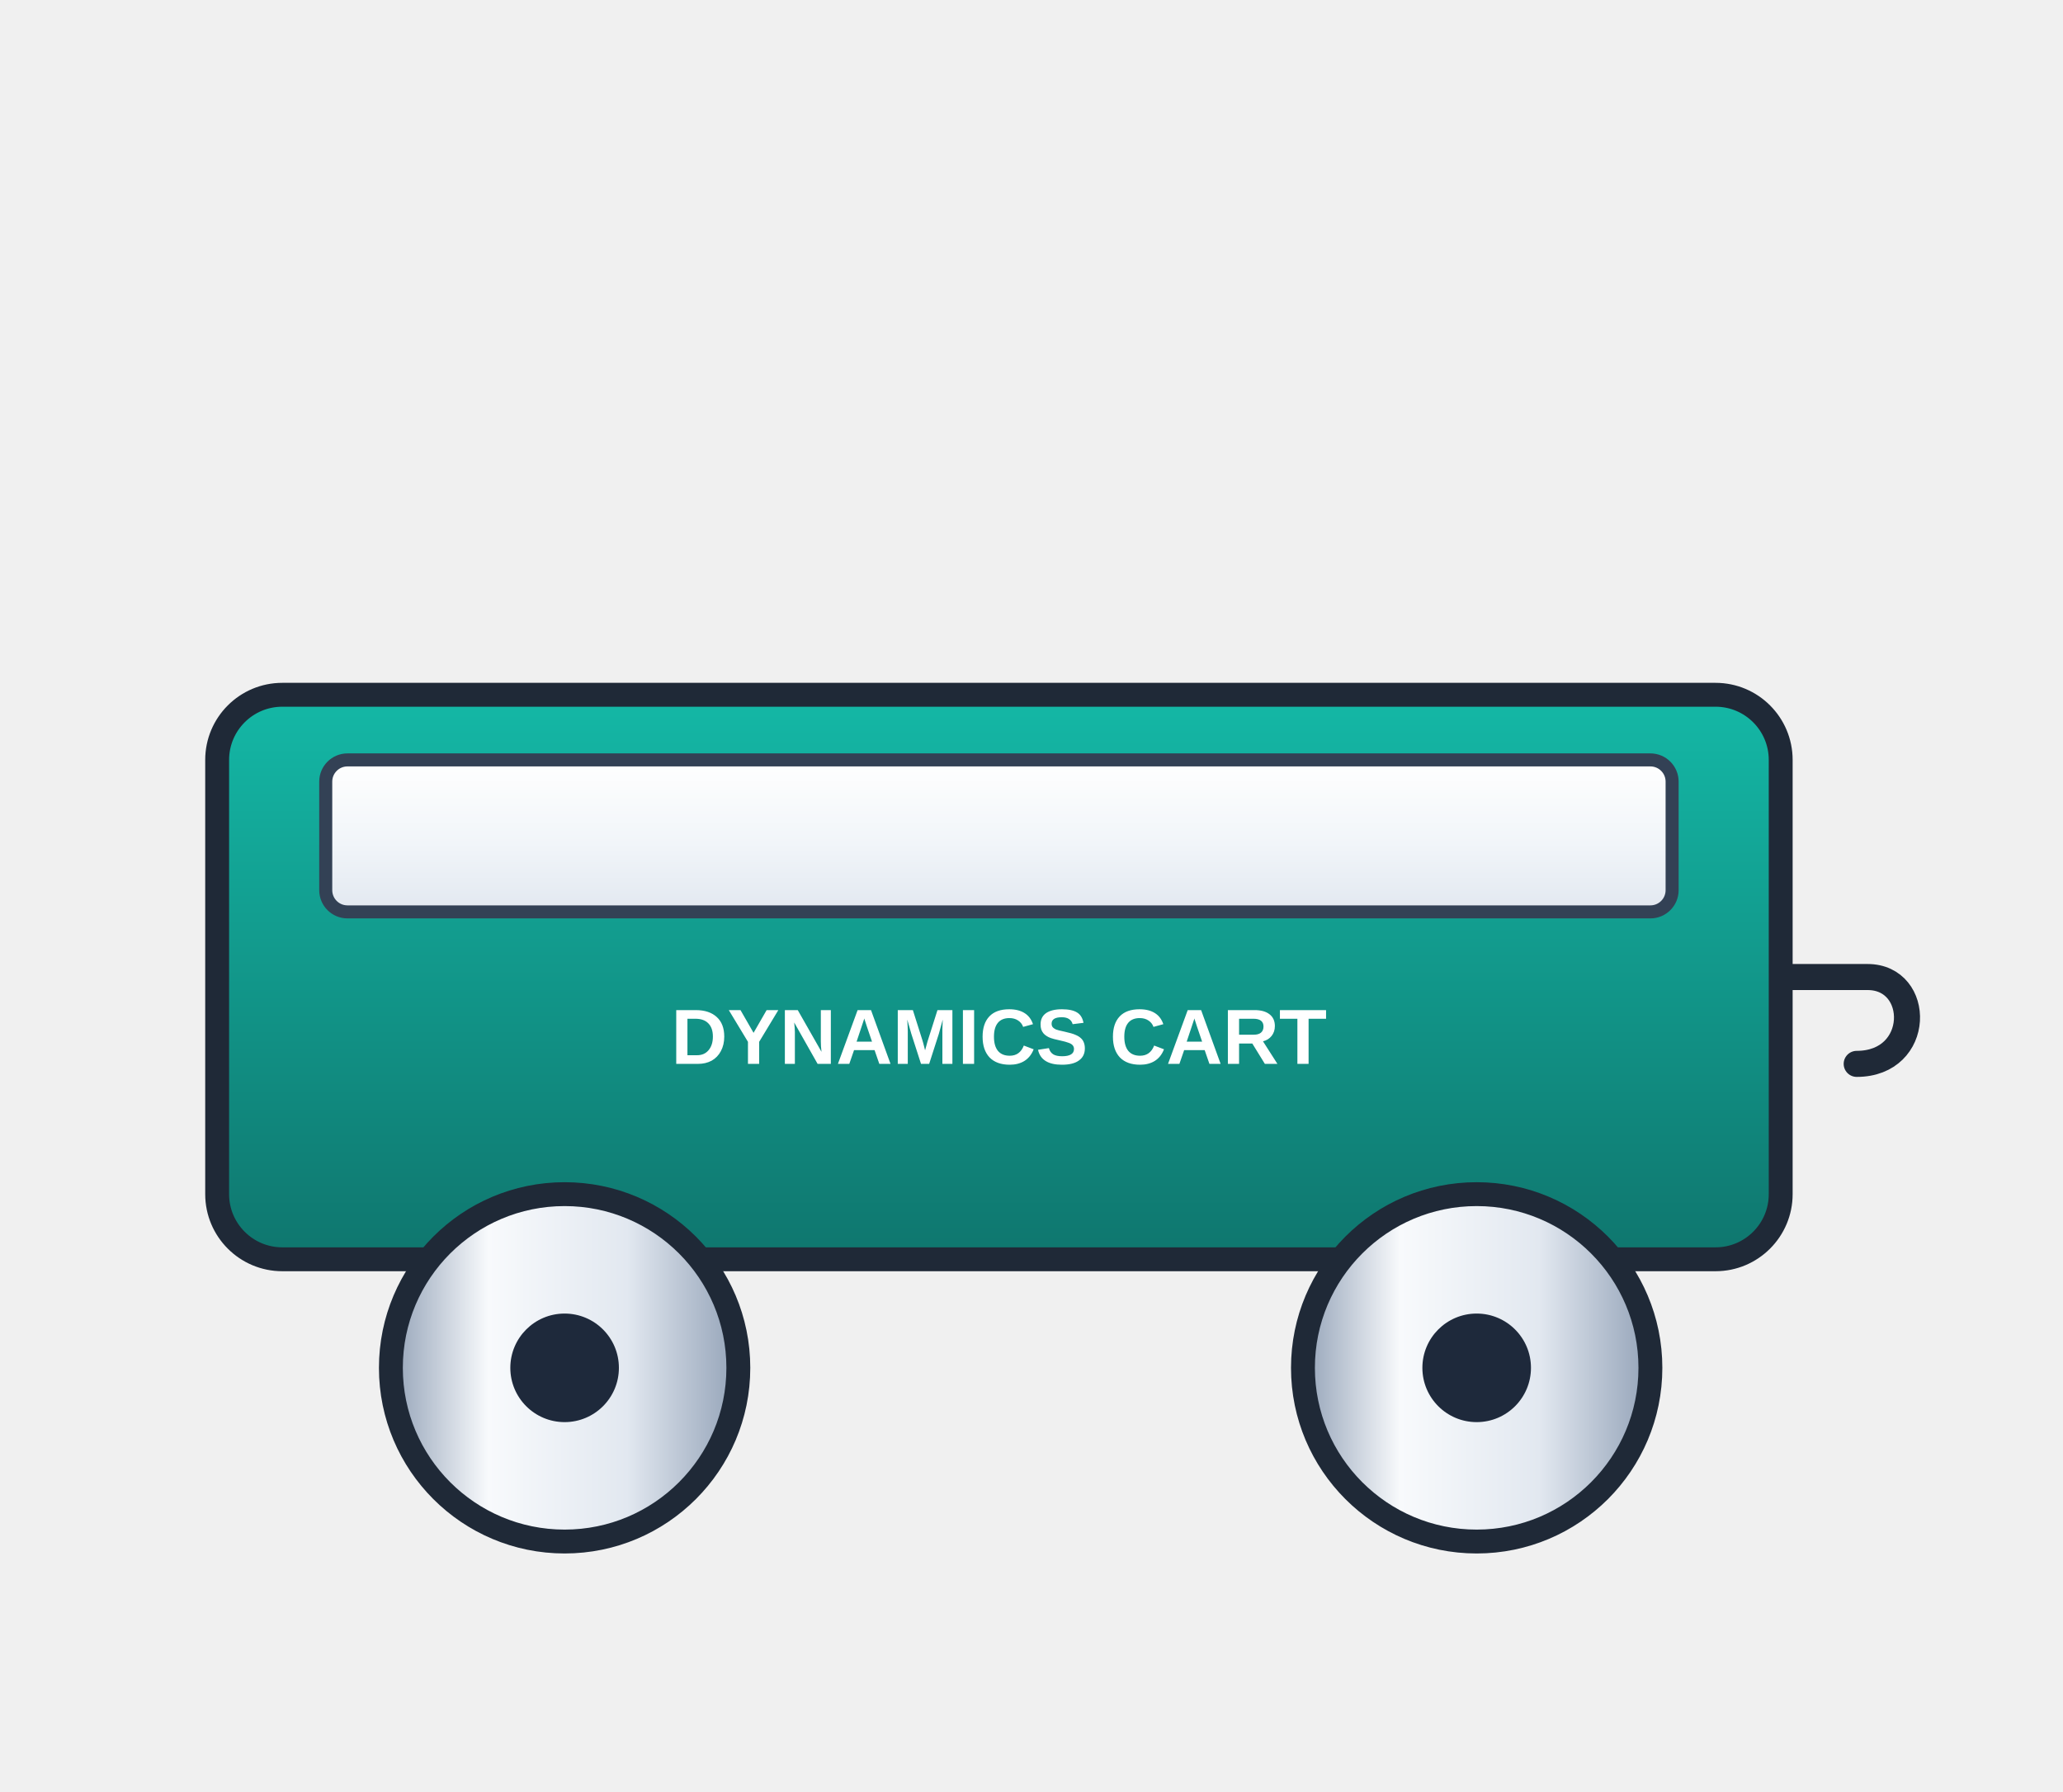
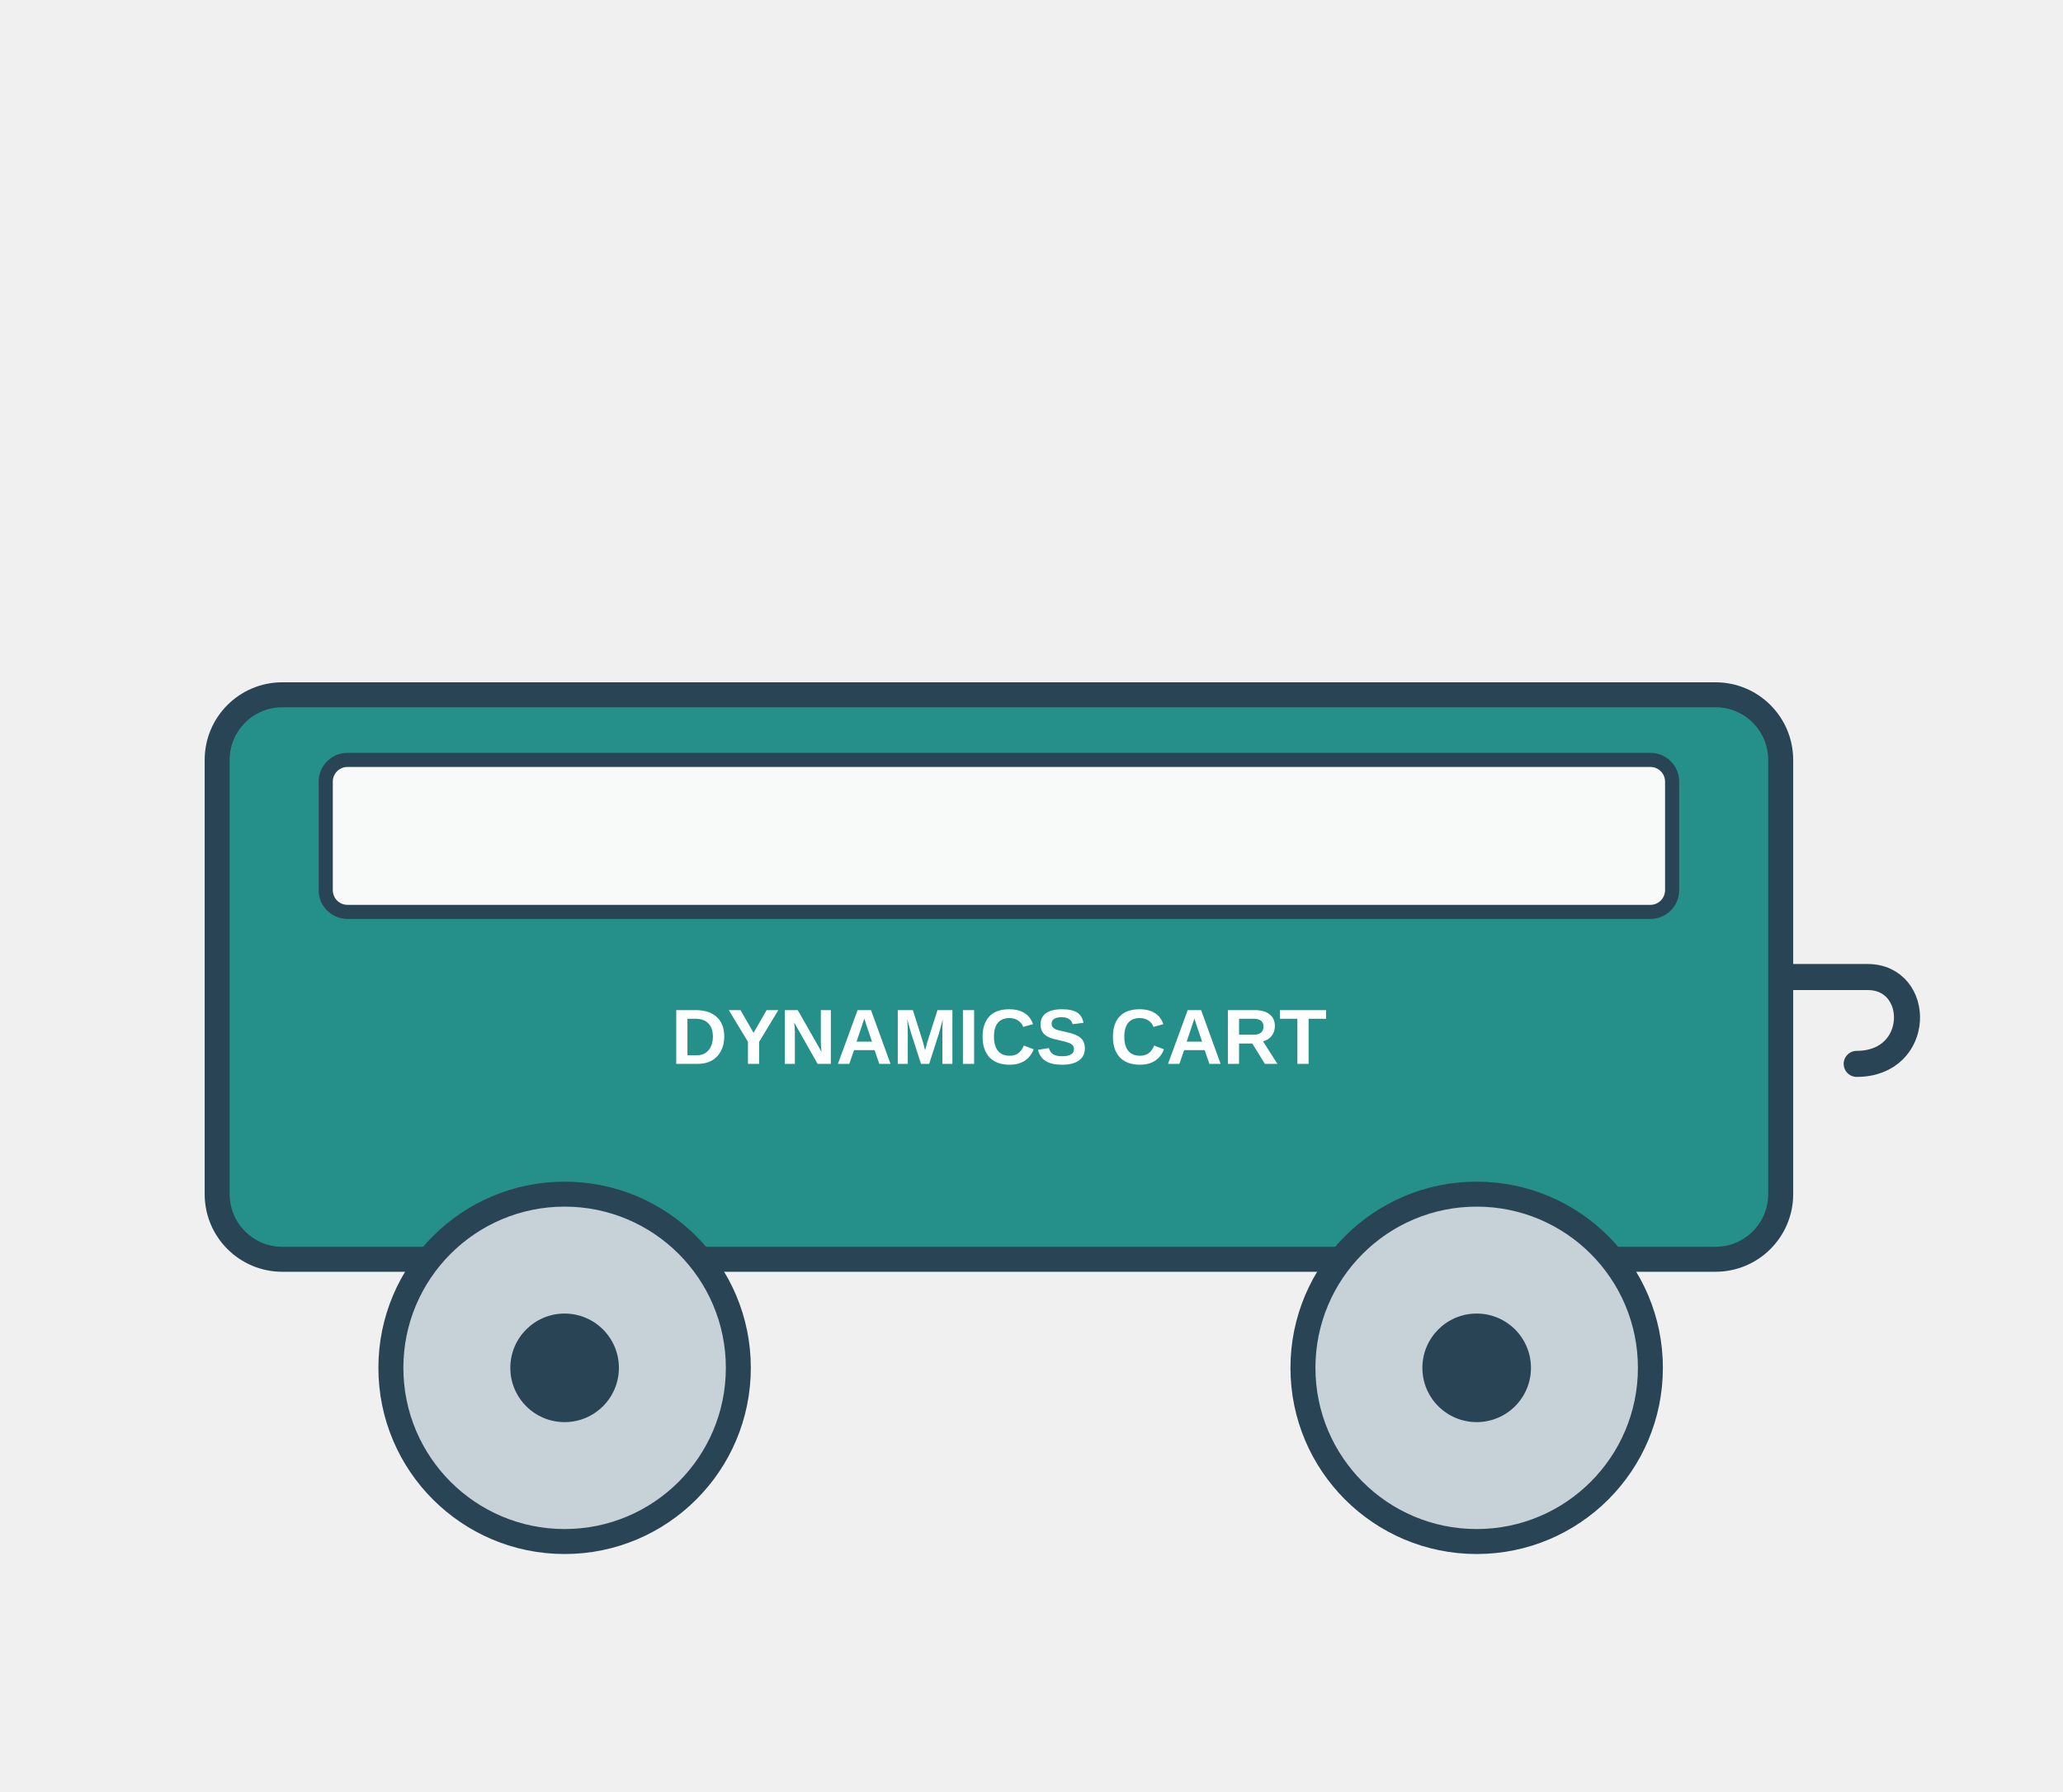
<svg xmlns="http://www.w3.org/2000/svg" width="190" height="165" viewBox="0 0 190 165">
-   <defs>
-     <linearGradient id="trolley-glass" x1="0" y1="0" x2="1" y2="0">
-       <stop offset="0%" stop-color="#E2F1F7" stop-opacity="0.74" />
-       <stop offset="22%" stop-color="#FFFFFF" stop-opacity="0.88" />
-       <stop offset="55%" stop-color="#F7FBFD" stop-opacity="0.56" />
-       <stop offset="88%" stop-color="#CFE4EE" stop-opacity="0.70" />
-       <stop offset="100%" stop-color="#DCECF4" stop-opacity="0.80" />
-     </linearGradient>
-     <linearGradient id="trolley-glass-v" x1="0" y1="0" x2="0" y2="1">
-       <stop offset="0%" stop-color="#F7FBFD" stop-opacity="0.82" />
-       <stop offset="55%" stop-color="#E2F1F7" stop-opacity="0.64" />
-       <stop offset="100%" stop-color="#CFE4EE" stop-opacity="0.78" />
-     </linearGradient>
-     <linearGradient id="trolley-coolant" x1="0" y1="0" x2="1" y2="0">
-       <stop offset="0%" stop-color="#CCFBF1" stop-opacity="0.40" />
-       <stop offset="50%" stop-color="#E0F2FE" stop-opacity="0.28" />
-       <stop offset="100%" stop-color="#BAE6FD" stop-opacity="0.46" />
-     </linearGradient>
-     <linearGradient id="trolley-frost" x1="0" y1="0" x2="1" y2="0">
-       <stop offset="0%" stop-color="#CBD5E1" stop-opacity="0.74" />
-       <stop offset="32%" stop-color="#F1F5F9" stop-opacity="0.84" />
-       <stop offset="72%" stop-color="#CBD5E1" stop-opacity="0.74" />
-       <stop offset="100%" stop-color="#94A3B8" stop-opacity="0.80" />
-     </linearGradient>
-     <linearGradient id="trolley-metal" x1="0" y1="0" x2="1" y2="0">
-       <stop offset="0%" stop-color="#94A3B8" />
-       <stop offset="28%" stop-color="#F8FAFC" />
-       <stop offset="68%" stop-color="#E2E8F0" />
-       <stop offset="100%" stop-color="#94A3B8" />
-     </linearGradient>
-     <linearGradient id="trolley-metal-v" x1="0" y1="0" x2="0" y2="1">
-       <stop offset="0%" stop-color="#E2E8F0" />
-       <stop offset="45%" stop-color="#F8FAFC" />
-       <stop offset="100%" stop-color="#94A3B8" />
-     </linearGradient>
-     <linearGradient id="trolley-chassis" x1="0" y1="0" x2="0" y2="1">
-       <stop offset="0%" stop-color="#FFFFFF" />
-       <stop offset="55%" stop-color="#F1F5F9" />
-       <stop offset="100%" stop-color="#E2E8F0" />
-     </linearGradient>
-     <linearGradient id="trolley-porcelain" x1="0" y1="0" x2="1" y2="0">
-       <stop offset="0%" stop-color="#ECEBE4" />
-       <stop offset="28%" stop-color="#FFFFFF" />
-       <stop offset="68%" stop-color="#F4F3EE" />
-       <stop offset="100%" stop-color="#DFDDD4" />
-     </linearGradient>
-     <linearGradient id="trolley-rubber" x1="0" y1="0" x2="1" y2="0">
-       <stop offset="0%" stop-color="#475569" />
-       <stop offset="28%" stop-color="#64748B" />
-       <stop offset="72%" stop-color="#334155" />
-       <stop offset="100%" stop-color="#1E293B" />
-     </linearGradient>
-     <linearGradient id="trolley-cork" x1="0" y1="0" x2="1" y2="0">
-       <stop offset="0%" stop-color="#C98A4B" />
-       <stop offset="30%" stop-color="#E7B98A" />
-       <stop offset="72%" stop-color="#B9783A" />
-       <stop offset="100%" stop-color="#9A5E26" />
-     </linearGradient>
-     <linearGradient id="trolley-accent" x1="0" y1="0" x2="0" y2="1">
-       <stop offset="0%" stop-color="#14B8A6" />
-       <stop offset="100%" stop-color="#0F766E" />
-     </linearGradient>
-     <linearGradient id="trolley-amber" x1="0" y1="0" x2="1" y2="0">
-       <stop offset="0%" stop-color="#78350F" stop-opacity="0.90" />
-       <stop offset="24%" stop-color="#D97706" stop-opacity="0.80" />
-       <stop offset="58%" stop-color="#B45309" stop-opacity="0.86" />
-       <stop offset="100%" stop-color="#78350F" stop-opacity="0.92" />
-     </linearGradient>
-     <linearGradient id="trolley-brass" x1="0" y1="0" x2="1" y2="0">
-       <stop offset="0%" stop-color="#B45309" />
-       <stop offset="30%" stop-color="#FDE68A" />
-       <stop offset="68%" stop-color="#D97706" />
-       <stop offset="100%" stop-color="#92400E" />
-     </linearGradient>
-     <linearGradient id="trolley-copper" x1="0" y1="0" x2="1" y2="0">
-       <stop offset="0%" stop-color="#9A3412" />
-       <stop offset="35%" stop-color="#FDBA74" />
-       <stop offset="70%" stop-color="#EA580C" />
-       <stop offset="100%" stop-color="#7C2D12" />
-     </linearGradient>
-     <linearGradient id="trolley-screen" x1="0" y1="0" x2="0" y2="1">
-       <stop offset="0%" stop-color="#0F172A" />
-       <stop offset="100%" stop-color="#1E293B" />
-     </linearGradient>
-     <linearGradient id="trolley-liquid" x1="0" y1="0" x2="0" y2="1">
-       <stop offset="0%" stop-color="#99F6E4" stop-opacity="0.56" />
-       <stop offset="100%" stop-color="#14B8A6" stop-opacity="0.40" />
-     </linearGradient>
-   </defs>
  <g stroke-linecap="round" stroke-linejoin="round">
-     <path d="M164 90 H172 C177 90 177 98 171 98" fill="none" stroke="#1F2937" stroke-width="2.4" />
-     <rect x="20" y="64" width="144" height="52" rx="6" fill="url(#trolley-accent)" stroke="#1F2937" stroke-width="2.2" />
-     <rect x="30" y="70" width="124" height="14" rx="2" fill="url(#trolley-chassis)" stroke="#334155" stroke-width="1.2" />
+     <path d="M164 90 H172 C177 90 177 98 171 98" fill="none" stroke="#294454" stroke-width="2.4" />
+     <rect x="20" y="64" width="144" height="52" rx="6" fill="#258F89" stroke="#294454" stroke-width="2.3" />
+     <rect x="30" y="70" width="124" height="14" rx="2" fill="#F8FAF9" stroke="#294454" stroke-width="1.3" />
    <text x="92" y="98" fill="#FFFFFF" stroke="none" font-family="Segoe UI, Arial, sans-serif" font-size="7.2" font-weight="700" text-anchor="middle">DYNAMICS CART</text>
-     <circle cx="52" cy="126" r="16" fill="url(#trolley-metal)" stroke="#1F2937" stroke-width="2.2" />
-     <circle cx="52" cy="126" r="5" fill="#1E293B" stroke="none" />
-     <circle cx="136" cy="126" r="16" fill="url(#trolley-metal)" stroke="#1F2937" stroke-width="2.2" />
-     <circle cx="136" cy="126" r="5" fill="#1E293B" stroke="none" />
+     <circle cx="52" cy="126" r="16" fill="#C6D2D7" stroke="#294454" stroke-width="2.3" />
+     <circle cx="52" cy="126" r="5" fill="#294454" stroke="none" />
+     <circle cx="136" cy="126" r="16" fill="#C6D2D7" stroke="#294454" stroke-width="2.3" />
+     <circle cx="136" cy="126" r="5" fill="#294454" stroke="none" />
  </g>
</svg>
